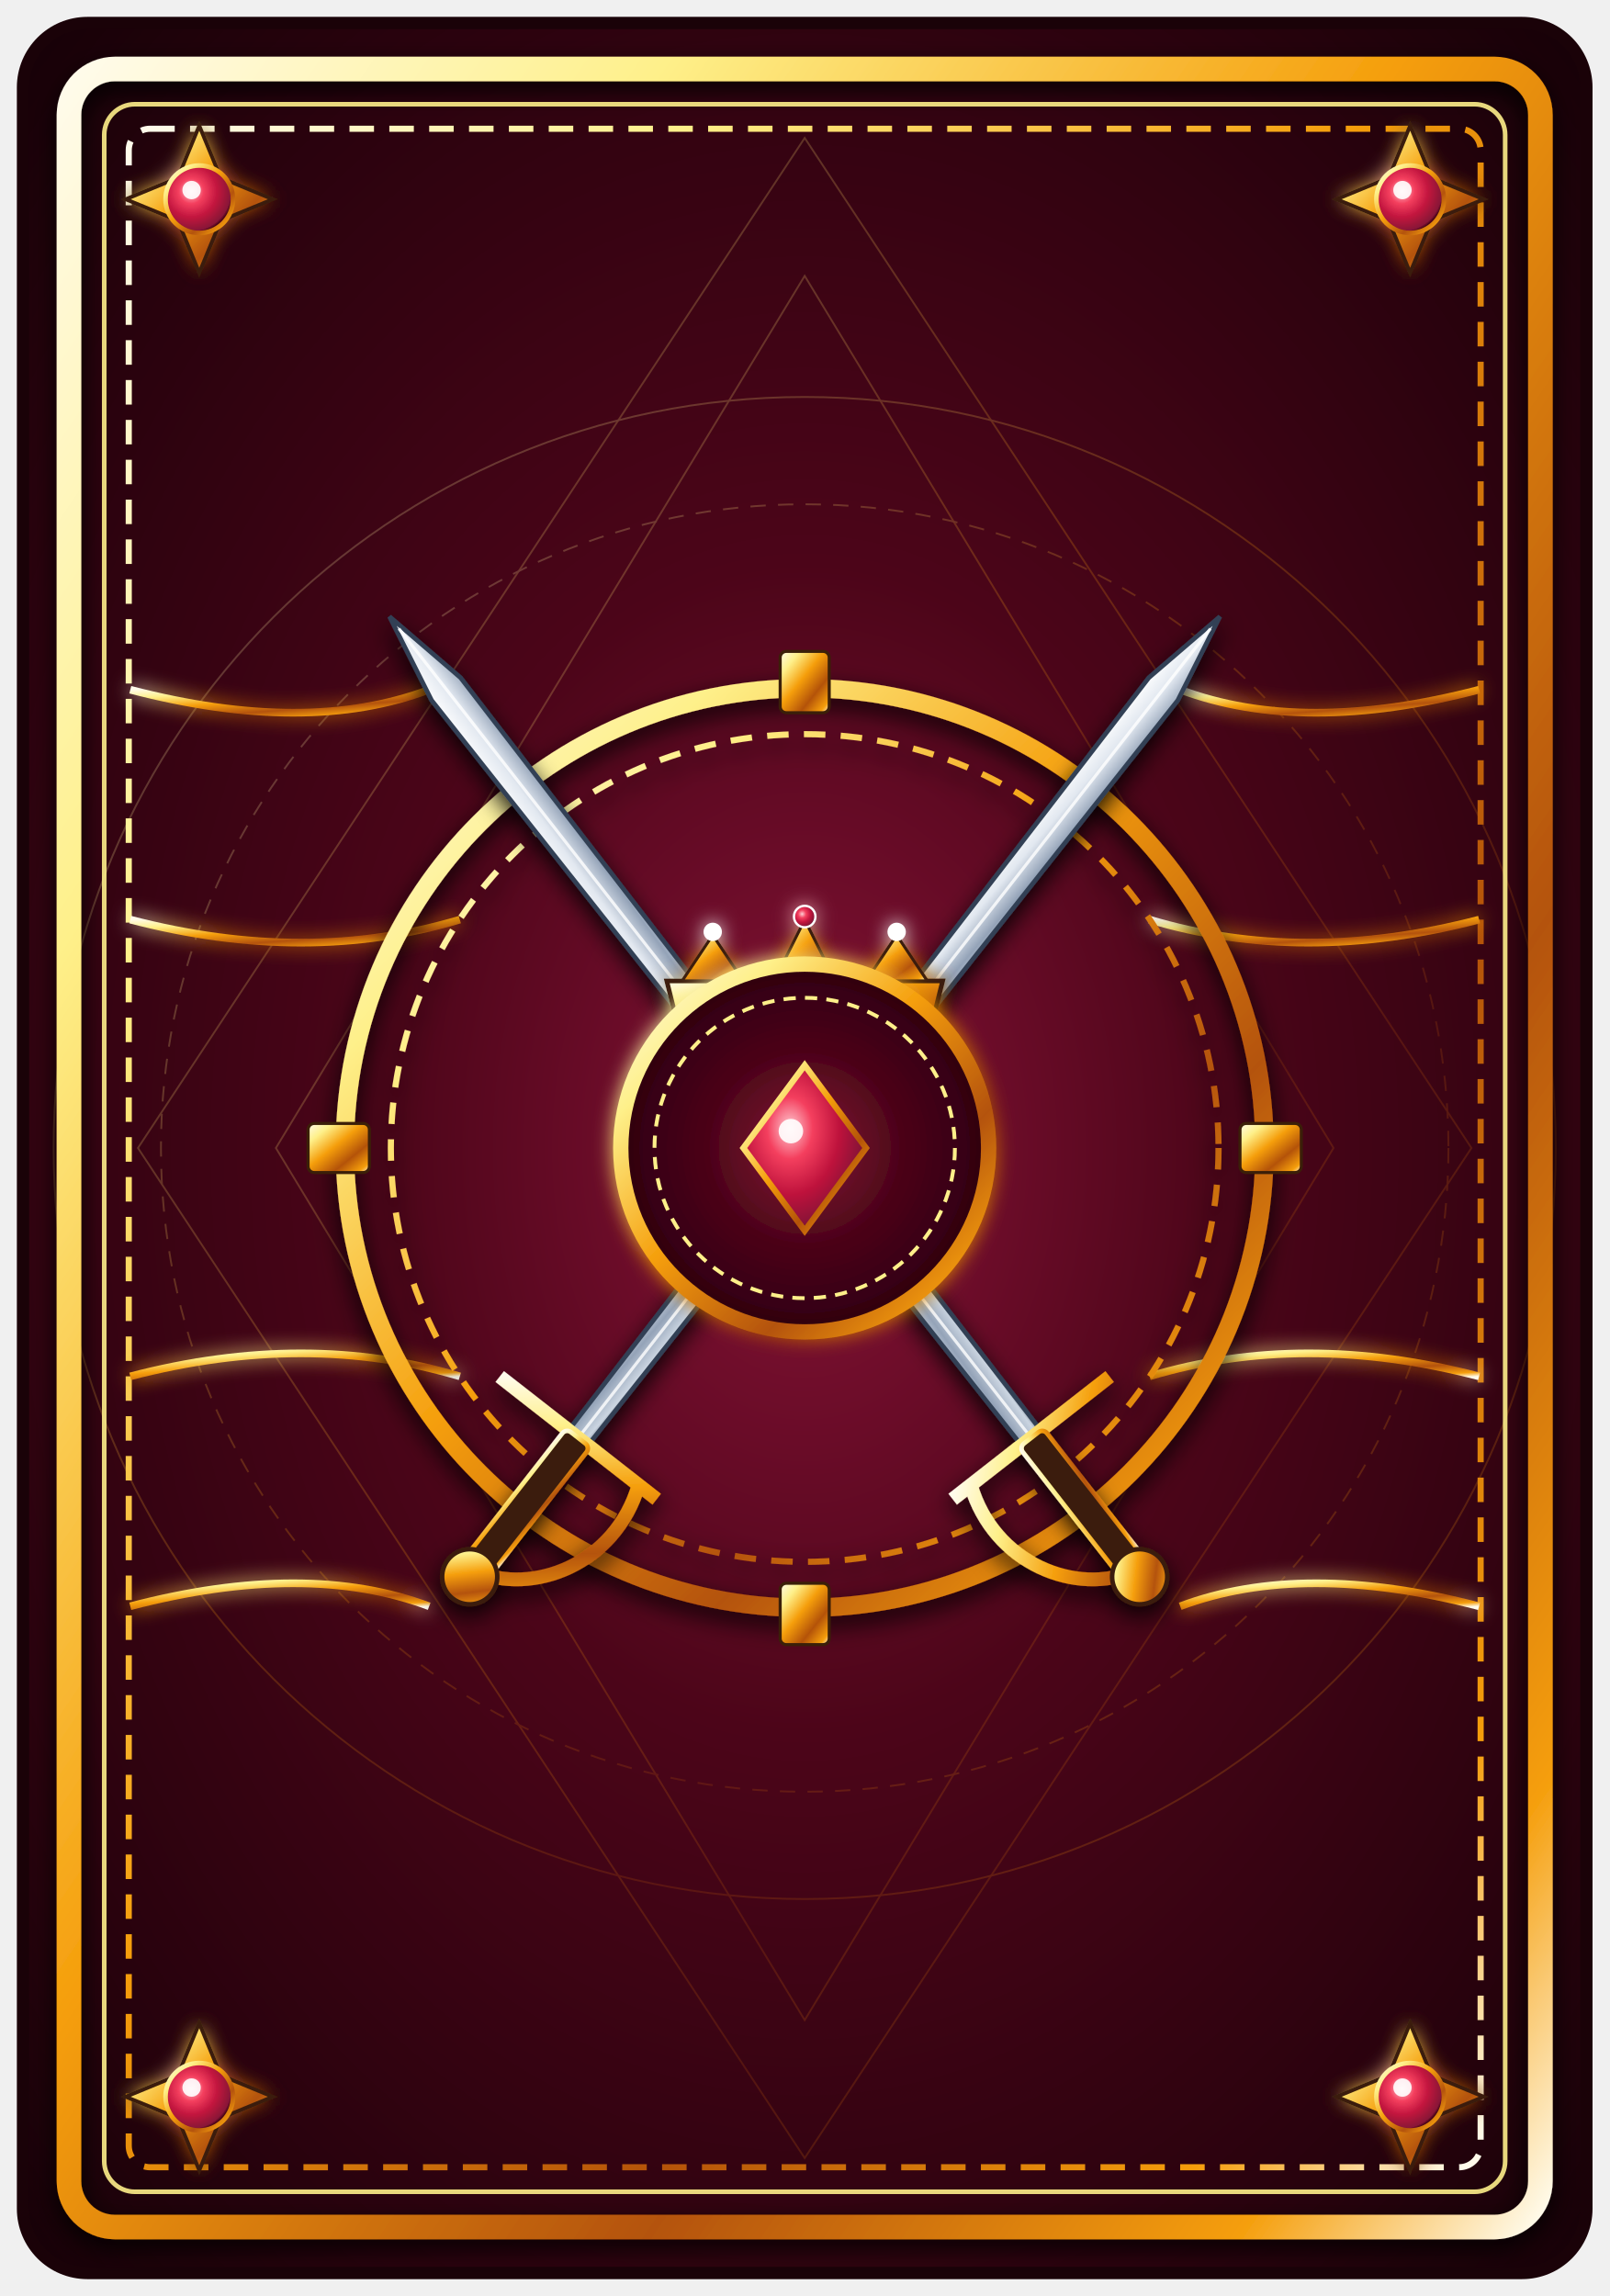
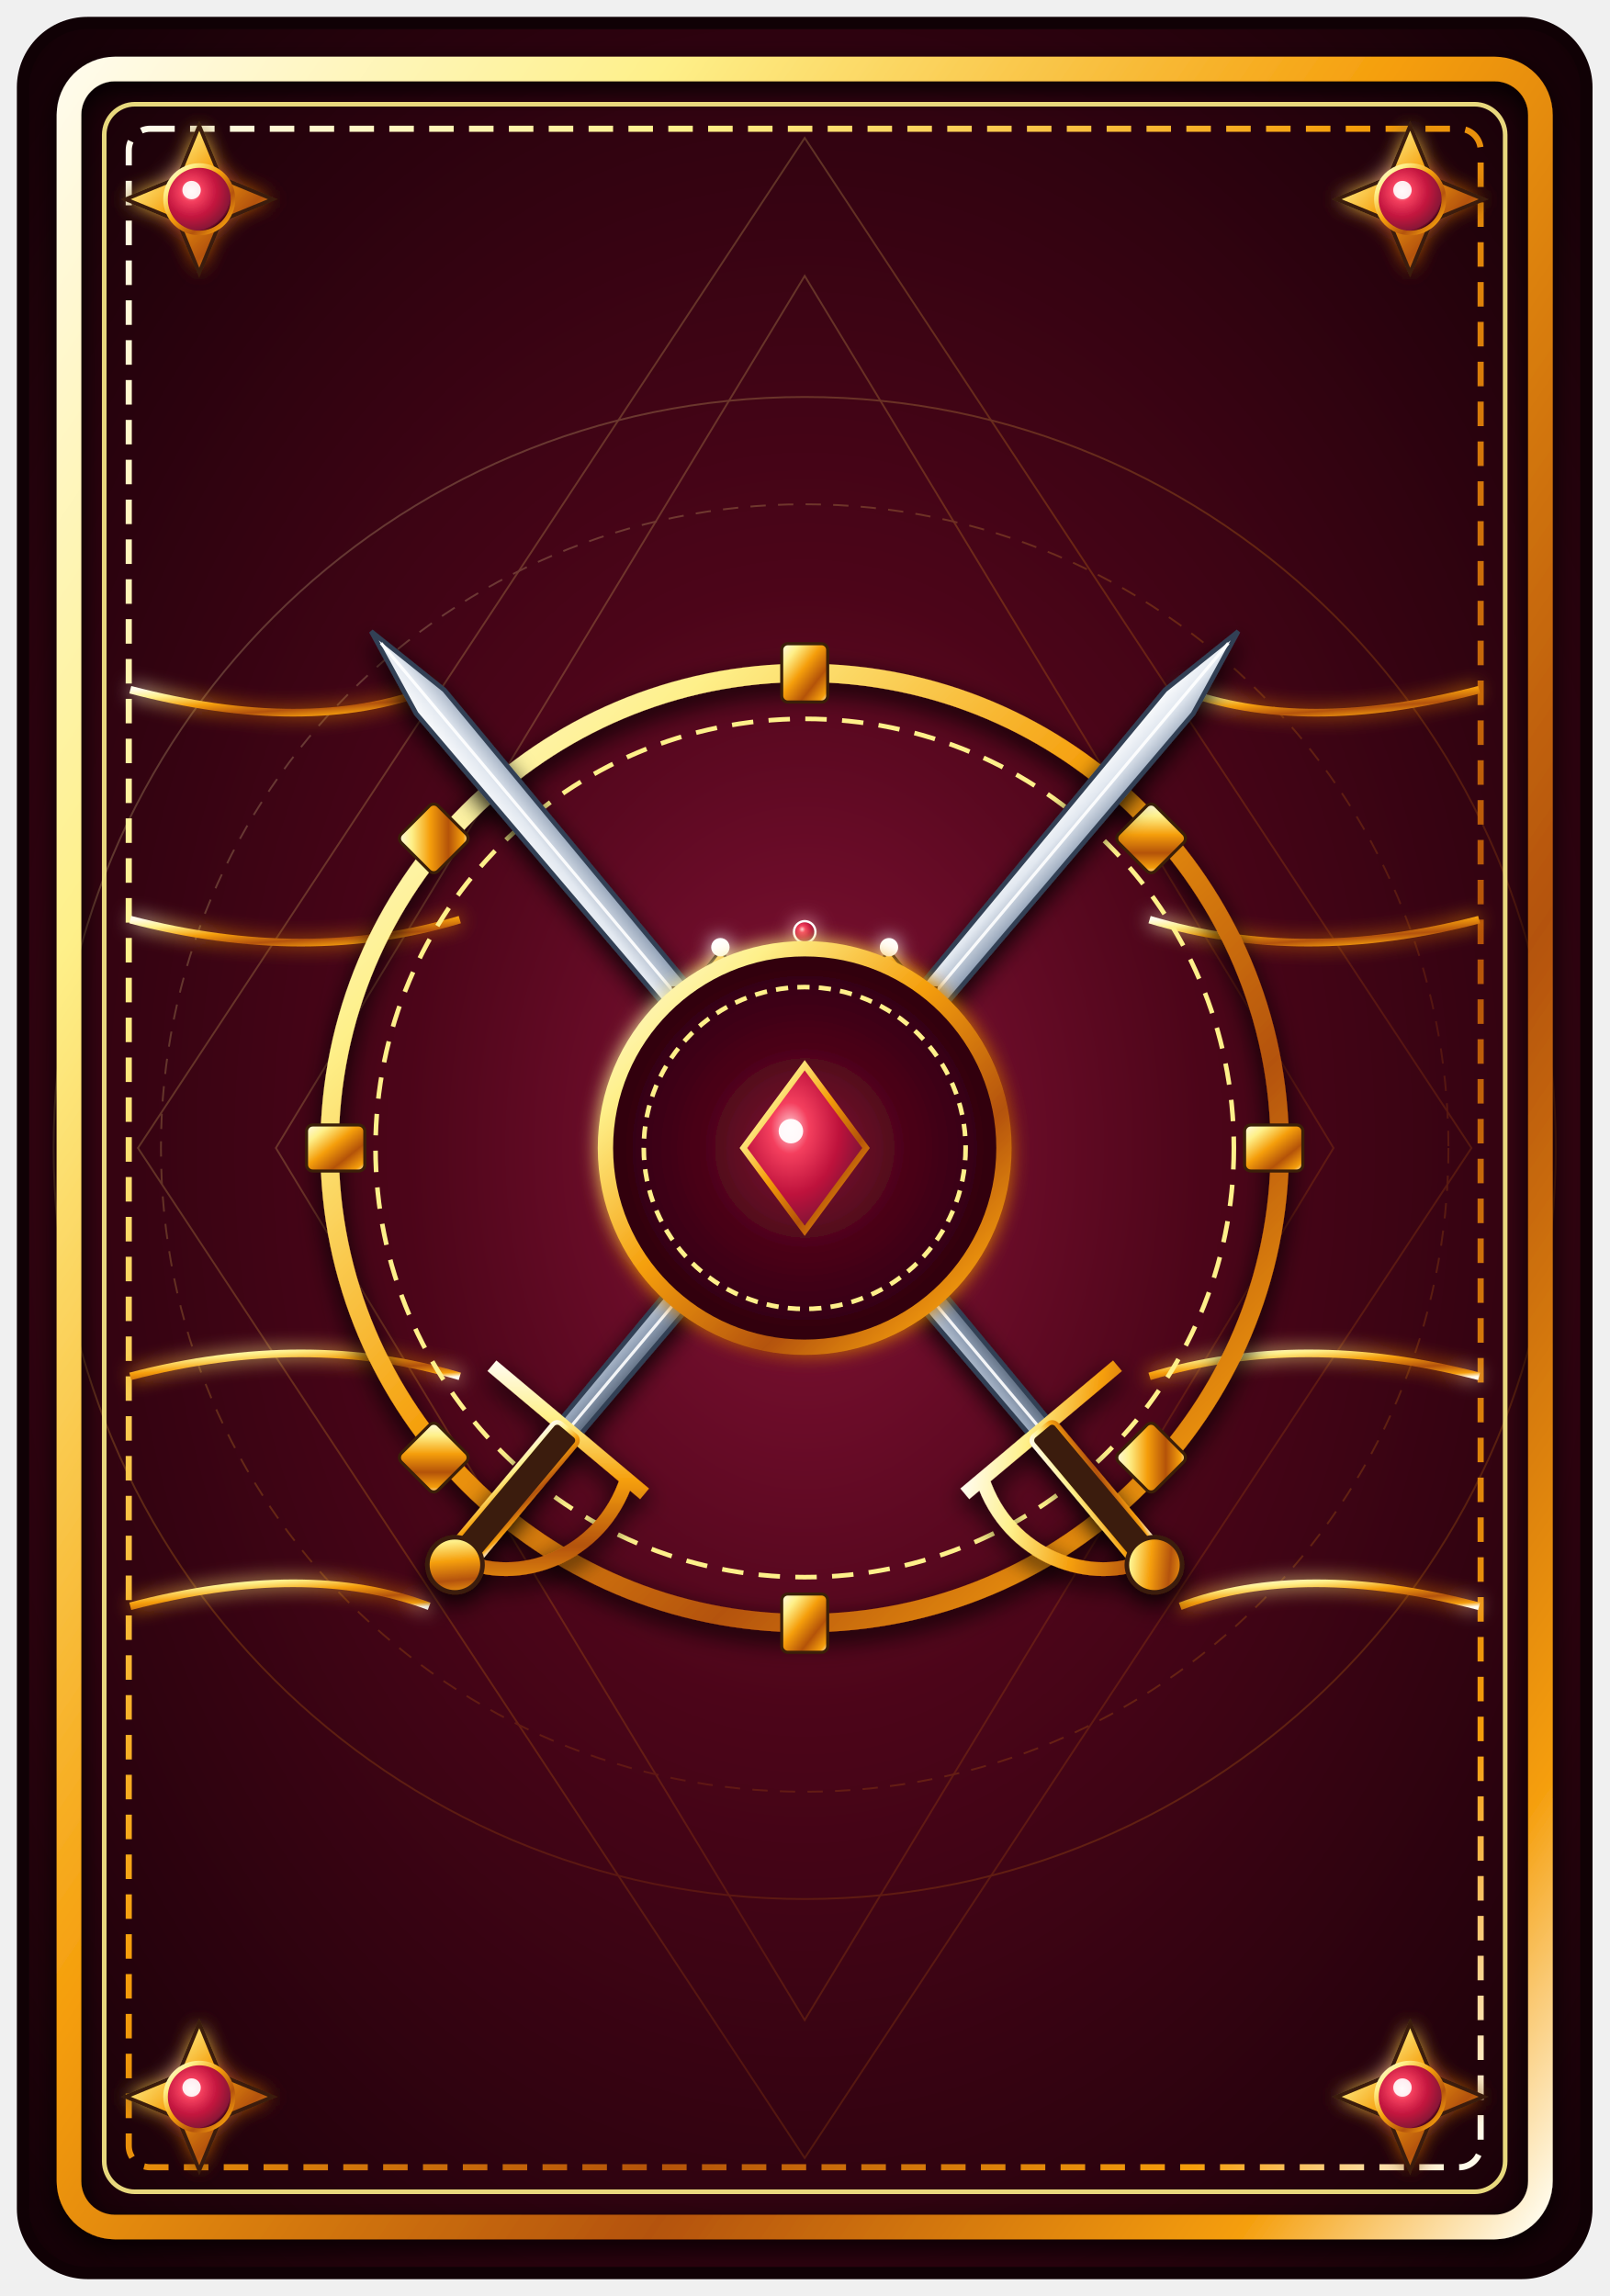
<svg xmlns="http://www.w3.org/2000/svg" viewBox="0 0 1050 1498" width="1050" height="1498">
  <defs>
-     <radialGradient id="regimentVelvet" cx="50%" cy="50%" r="75%">
+     <radialGradient id="regimentVelvet" cx="50%" cy="50%" r="72%">
      <stop offset="0%" stop-color="#881337" />
      <stop offset="35%" stop-color="#4c0519" />
      <stop offset="75%" stop-color="#28020d" />
      <stop offset="100%" stop-color="#100105" />
    </radialGradient>
    <linearGradient id="imperialGold" x1="0%" y1="0%" x2="100%" y2="100%">
      <stop offset="0%" stop-color="#fffbeb" />
      <stop offset="20%" stop-color="#fef08a" />
      <stop offset="45%" stop-color="#f59e0b" />
      <stop offset="70%" stop-color="#b45309" />
      <stop offset="90%" stop-color="#f59e0b" />
      <stop offset="100%" stop-color="#fffbeb" />
    </linearGradient>
-     <linearGradient id="saberSteel" x1="0%" y1="0%" x2="100%" y2="100%">
+     <linearGradient id="bladeSteel" x1="0%" y1="0%" x2="100%" y2="100%">
      <stop offset="0%" stop-color="#ffffff" />
      <stop offset="30%" stop-color="#e2e8f0" />
-       <stop offset="60%" stop-color="#94a3b8" />
-       <stop offset="85%" stop-color="#cbd5e1" />
+       <stop offset="65%" stop-color="#94a3b8" />
      <stop offset="100%" stop-color="#475569" />
    </linearGradient>
-     <radialGradient id="rubyGlow" cx="38%" cy="38%" r="62%">
+     <radialGradient id="rubyCore" cx="38%" cy="38%" r="62%">
      <stop offset="0%" stop-color="#fecdd3" />
-       <stop offset="30%" stop-color="#f43f5e" />
+       <stop offset="25%" stop-color="#f43f5e" />
      <stop offset="65%" stop-color="#be123c" />
      <stop offset="95%" stop-color="#881337" />
      <stop offset="100%" stop-color="#4c0519" />
    </radialGradient>
-     <filter id="goldGlint" x="-20%" y="-20%" width="140%" height="140%">
+     <filter id="goldShine" x="-20%" y="-20%" width="140%" height="140%">
      <feGaussianBlur stdDeviation="6" result="blur" />
      <feComposite in="SourceGraphic" in2="blur" operator="over" />
    </filter>
-     <filter id="regimentShadow" x="-10%" y="-10%" width="120%" height="120%">
-       <feDropShadow dx="0" dy="6" stdDeviation="8" flood-color="#000" flood-opacity="0.9" />
+     <filter id="saberShadow" x="-10%" y="-10%" width="120%" height="120%">
+       <feDropShadow dx="0" dy="6" stdDeviation="8" flood-color="#000000" flood-opacity="0.9" />
    </filter>
  </defs>
-   <rect x="15" y="15" width="1020" height="1468" rx="42" fill="url(#regimentVelvet)" stroke="#1a0208" stroke-width="8" />
+   <rect x="15" y="15" width="1020" height="1468" rx="42" fill="url(#regimentVelvet)" stroke="#100105" stroke-width="8" />
  <g stroke="url(#imperialGold)" stroke-width="1.2" opacity="0.22" fill="none">
    <path d="M 525 90 L 960 749 L 525 1408 L 90 749 Z" />
    <path d="M 525 180 L 870 749 L 525 1318 L 180 749 Z" />
    <circle cx="525" cy="749" r="490" />
    <circle cx="525" cy="749" r="420" stroke-dasharray="10 8" />
  </g>
-   <rect x="45" y="45" width="960" height="1408" rx="30" fill="none" stroke="url(#imperialGold)" stroke-width="16" filter="url(#regimentShadow)" />
+   <rect x="45" y="45" width="960" height="1408" rx="30" fill="none" stroke="url(#imperialGold)" stroke-width="16" filter="url(#saberShadow)" />
  <rect x="68" y="68" width="914" height="1362" rx="20" fill="none" stroke="#fef08a" stroke-width="3" opacity="0.9" />
  <rect x="84" y="84" width="882" height="1330" rx="14" fill="none" stroke="url(#imperialGold)" stroke-width="4" stroke-dasharray="16 10" />
-   <g fill="none" stroke="url(#imperialGold)" stroke-width="5" filter="url(#goldGlint)">
+   <g fill="none" stroke="url(#imperialGold)" stroke-width="5" filter="url(#goldShine)">
    <path d="M 85 450 Q 200 480 280 450" />
    <path d="M 85 600 Q 200 630 300 600" />
    <path d="M 85 898 Q 200 868 300 898" />
    <path d="M 85 1048 Q 200 1018 280 1048" />
    <path d="M 965 450 Q 850 480 770 450" />
    <path d="M 965 600 Q 850 630 750 600" />
    <path d="M 965 898 Q 850 868 750 898" />
    <path d="M 965 1048 Q 850 1018 770 1048" />
  </g>
-   <g filter="url(#goldGlint)">
+   <g filter="url(#goldShine)">
    <g transform="translate(130, 130)">
      <polygon points="0,-48 14,-14 48,0 14,14 0,48 -14,14 -48,0 -14,-14" fill="url(#imperialGold)" stroke="#3b1f08" stroke-width="2.5" />
-       <circle cx="0" cy="0" r="22" fill="url(#rubyGlow)" stroke="url(#imperialGold)" stroke-width="3" />
-       <circle cx="-5" cy="-6" r="6" fill="#fff" opacity="0.9" />
+       <circle cx="0" cy="0" r="22" fill="url(#rubyCore)" stroke="url(#imperialGold)" stroke-width="3" />
+       <circle cx="-5" cy="-6" r="6" fill="#ffffff" opacity="0.9" />
    </g>
    <g transform="translate(920, 130)">
-       <polygon points="0,-48 14,-14 48,0 14,14 0,48 -14,14 -48,0 -14,-14" fill="url(#imperialGold)" stroke="#3b1f08" stroke-width="2.5" />
-       <circle cx="0" cy="0" r="22" fill="url(#rubyGlow)" stroke="url(#imperialGold)" stroke-width="3" />
-       <circle cx="-5" cy="-6" r="6" fill="#fff" opacity="0.9" />
+       <polygon points="0,-48 14,-14 48,0 14,14 0,48 -14,14 0,48 -14,14 -48,0 -14,-14" fill="url(#imperialGold)" stroke="#3b1f08" stroke-width="2.5" />
+       <circle cx="0" cy="0" r="22" fill="url(#rubyCore)" stroke="url(#imperialGold)" stroke-width="3" />
+       <circle cx="-5" cy="-6" r="6" fill="#ffffff" opacity="0.9" />
    </g>
    <g transform="translate(130, 1368)">
      <polygon points="0,-48 14,-14 48,0 14,14 0,48 -14,14 -48,0 -14,-14" fill="url(#imperialGold)" stroke="#3b1f08" stroke-width="2.5" />
-       <circle cx="0" cy="0" r="22" fill="url(#rubyGlow)" stroke="url(#imperialGold)" stroke-width="3" />
-       <circle cx="-5" cy="-6" r="6" fill="#fff" opacity="0.9" />
+       <circle cx="0" cy="0" r="22" fill="url(#rubyCore)" stroke="url(#imperialGold)" stroke-width="3" />
+       <circle cx="-5" cy="-6" r="6" fill="#ffffff" opacity="0.9" />
    </g>
    <g transform="translate(920, 1368)">
-       <polygon points="0,-48 14,-14 48,0 14,14 0,48 -14,14 -48,0 -14,-14" fill="url(#imperialGold)" stroke="#3b1f08" stroke-width="2.5" />
-       <circle cx="0" cy="0" r="22" fill="url(#rubyGlow)" stroke="url(#imperialGold)" stroke-width="3" />
-       <circle cx="-5" cy="-6" r="6" fill="#fff" opacity="0.9" />
+       <polygon points="0,-48 14,-14 48,0 14,14 0,48 -14,14 0,48 -14,14 -48,0 -14,-14" fill="url(#imperialGold)" stroke="#3b1f08" stroke-width="2.5" />
+       <circle cx="0" cy="0" r="22" fill="url(#rubyCore)" stroke="url(#imperialGold)" stroke-width="3" />
+       <circle cx="-5" cy="-6" r="6" fill="#ffffff" opacity="0.9" />
    </g>
  </g>
-   <g fill="none" stroke="url(#imperialGold)" stroke-width="12" filter="url(#regimentShadow)">
-     <circle cx="525" cy="749" r="300" />
-     <circle cx="525" cy="749" r="270" stroke-width="4" stroke-dasharray="14 10" />
+   <circle cx="525" cy="749" r="310" fill="none" stroke="url(#imperialGold)" stroke-width="12" filter="url(#saberShadow)" />
+   <circle cx="525" cy="749" r="280" fill="none" stroke="#fef08a" stroke-width="3" stroke-dasharray="14 10" />
+   <g fill="url(#imperialGold)" stroke="#3b1f08" stroke-width="2">
+     <rect x="510" y="420" width="30" height="38" rx="4" />
+     <rect x="510" y="1040" width="30" height="38" rx="4" />
+     <rect x="200" y="734" width="38" height="30" rx="4" />
+     <rect x="812" y="734" width="38" height="30" rx="4" />
+     <rect x="734" y="530" width="34" height="34" rx="4" transform="rotate(45 751 547)" />
+     <rect x="266" y="934" width="34" height="34" rx="4" transform="rotate(45 283 951)" />
+     <rect x="734" y="934" width="34" height="34" rx="4" transform="rotate(-45 751 951)" />
+     <rect x="266" y="530" width="34" height="34" rx="4" transform="rotate(-45 283 547)" />
  </g>
-   <g fill="url(#imperialGold)" stroke="#3b1f08" stroke-width="2">
-     <rect x="509" y="425" width="32" height="40" rx="4" />
-     <rect x="509" y="1033" width="32" height="40" rx="4" />
-     <rect x="201" y="733" width="40" height="32" rx="4" />
-     <rect x="809" y="733" width="40" height="32" rx="4" />
-   </g>
-   <g filter="url(#regimentShadow)">
-     <g transform="translate(525, 749) rotate(-38)">
-       <polygon points="-12,-380 0,-440 12,-380 8,240 -8,240" fill="url(#saberSteel)" stroke="#334155" stroke-width="3" />
-       <line x1="0" y1="-430" x2="0" y2="240" stroke="#ffffff" stroke-width="2" opacity="0.8" />
+   <g filter="url(#saberShadow)">
+     <g transform="translate(525, 749) rotate(-40)">
+       <polygon points="-12,-380 0,-440 12,-380 8,240 -8,240" fill="url(#bladeSteel)" stroke="#334155" stroke-width="3" />
+       <line x1="0" y1="-430" x2="0" y2="240" stroke="#ffffff" stroke-width="2" opacity="0.9" />
      <path d="M -65 240 L 65 240 M -50 240 C -70 290, -40 340, 0 350" fill="none" stroke="url(#imperialGold)" stroke-width="9" />
      <rect x="-10" y="240" width="20" height="110" rx="4" fill="#3b1f08" stroke="url(#imperialGold)" stroke-width="3" />
      <circle cx="0" cy="355" r="18" fill="url(#imperialGold)" stroke="#3b1f08" stroke-width="3" />
    </g>
-     <g transform="translate(525, 749) rotate(38)">
-       <polygon points="-12,-380 0,-440 12,-380 8,240 -8,240" fill="url(#saberSteel)" stroke="#334155" stroke-width="3" />
-       <line x1="0" y1="-430" x2="0" y2="240" stroke="#ffffff" stroke-width="2" opacity="0.8" />
+     <g transform="translate(525, 749) rotate(40)">
+       <polygon points="-12,-380 0,-440 12,-380 8,240 -8,240" fill="url(#bladeSteel)" stroke="#334155" stroke-width="3" />
+       <line x1="0" y1="-430" x2="0" y2="240" stroke="#ffffff" stroke-width="2" opacity="0.9" />
      <path d="M -65 240 L 65 240 M 50 240 C 70 290, 40 340, 0 350" fill="none" stroke="url(#imperialGold)" stroke-width="9" />
      <rect x="-10" y="240" width="20" height="110" rx="4" fill="#3b1f08" stroke="url(#imperialGold)" stroke-width="3" />
      <circle cx="0" cy="355" r="18" fill="url(#imperialGold)" stroke="#3b1f08" stroke-width="3" />
    </g>
  </g>
-   <g transform="translate(525, 600)" filter="url(#goldGlint)">
-     <path d="M -90 40 L 90 40 L 80 80 L -80 80 Z" fill="url(#imperialGold)" stroke="#3b1f08" stroke-width="3" />
-     <polygon points="0,0 20,40 -20,40" fill="url(#imperialGold)" stroke="#3b1f08" stroke-width="2" />
-     <polygon points="-60,10 -40,40 -80,40" fill="url(#imperialGold)" stroke="#3b1f08" stroke-width="2" />
-     <polygon points="60,10 40,40 80,40" fill="url(#imperialGold)" stroke="#3b1f08" stroke-width="2" />
-     <circle cx="0" cy="-2" r="7" fill="url(#rubyGlow)" stroke="#fff" stroke-width="1.5" />
-     <circle cx="-60" cy="8" r="6" fill="#fff" />
-     <circle cx="60" cy="8" r="6" fill="#fff" />
+   <g transform="translate(525, 610)" filter="url(#goldShine)">
+     <path d="M -85 35 L 85 35 L 75 75 L -75 75 Z" fill="url(#imperialGold)" stroke="#3b1f08" stroke-width="3" />
+     <polygon points="0,0 18,35 -18,35" fill="url(#imperialGold)" stroke="#3b1f08" stroke-width="2" />
+     <polygon points="-55,10 -35,35 -75,35" fill="url(#imperialGold)" stroke="#3b1f08" stroke-width="2" />
+     <polygon points="55,10 35,35 75,35" fill="url(#imperialGold)" stroke="#3b1f08" stroke-width="2" />
+     <circle cx="0" cy="-2" r="7" fill="url(#rubyCore)" stroke="#fff" stroke-width="1.5" />
+     <circle cx="-55" cy="8" r="6" fill="#fff" />
+     <circle cx="55" cy="8" r="6" fill="#fff" />
  </g>
-   <circle cx="525" cy="749" r="120" fill="url(#regimentVelvet)" stroke="url(#imperialGold)" stroke-width="10" filter="url(#goldGlint)" />
-   <circle cx="525" cy="749" r="98" fill="none" stroke="#fef08a" stroke-width="2.5" stroke-dasharray="8 6" />
-   <polygon points="525,695 565,749 525,803 485,749" fill="url(#rubyGlow)" stroke="url(#imperialGold)" stroke-width="4" />
-   <circle cx="516" cy="738" r="8" fill="#ffffff" opacity="0.9" />
+   <circle cx="525" cy="749" r="130" fill="url(#regimentVelvet)" stroke="url(#imperialGold)" stroke-width="10" filter="url(#goldShine)" />
+   <circle cx="525" cy="749" r="105" fill="none" stroke="#fef08a" stroke-width="3" stroke-dasharray="8 6" />
+   <polygon points="525,695 565,749 525,803 485,749" fill="url(#rubyCore)" stroke="url(#imperialGold)" stroke-width="4" />
+   <circle cx="516" cy="738" r="8" fill="#ffffff" opacity="0.95" />
</svg>
